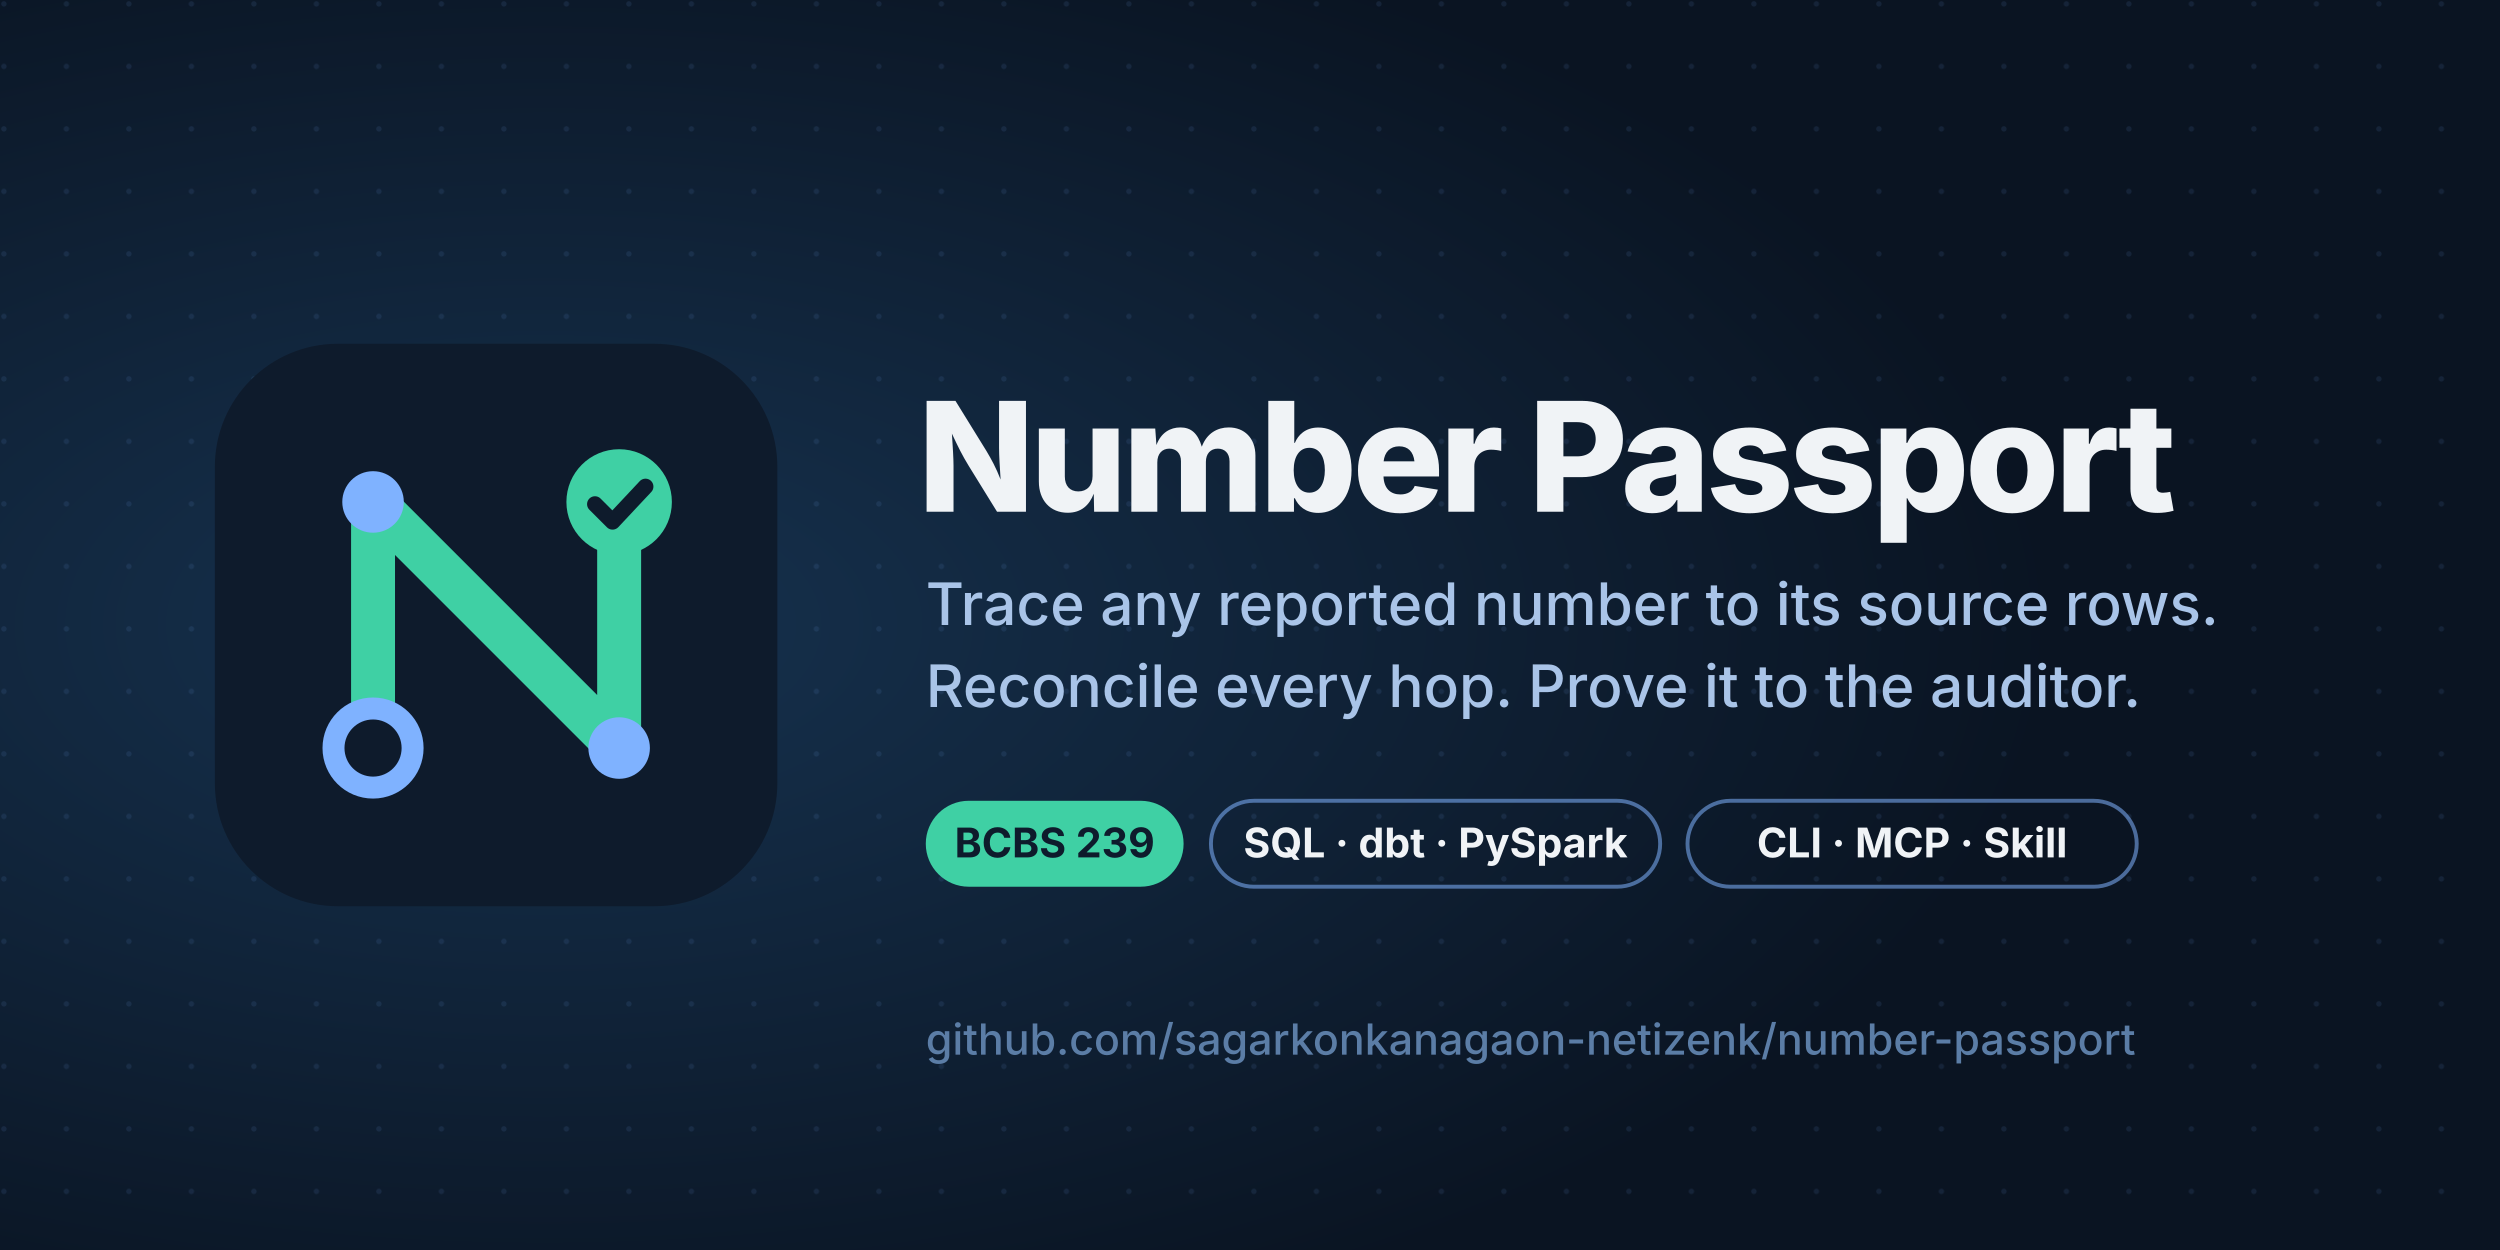
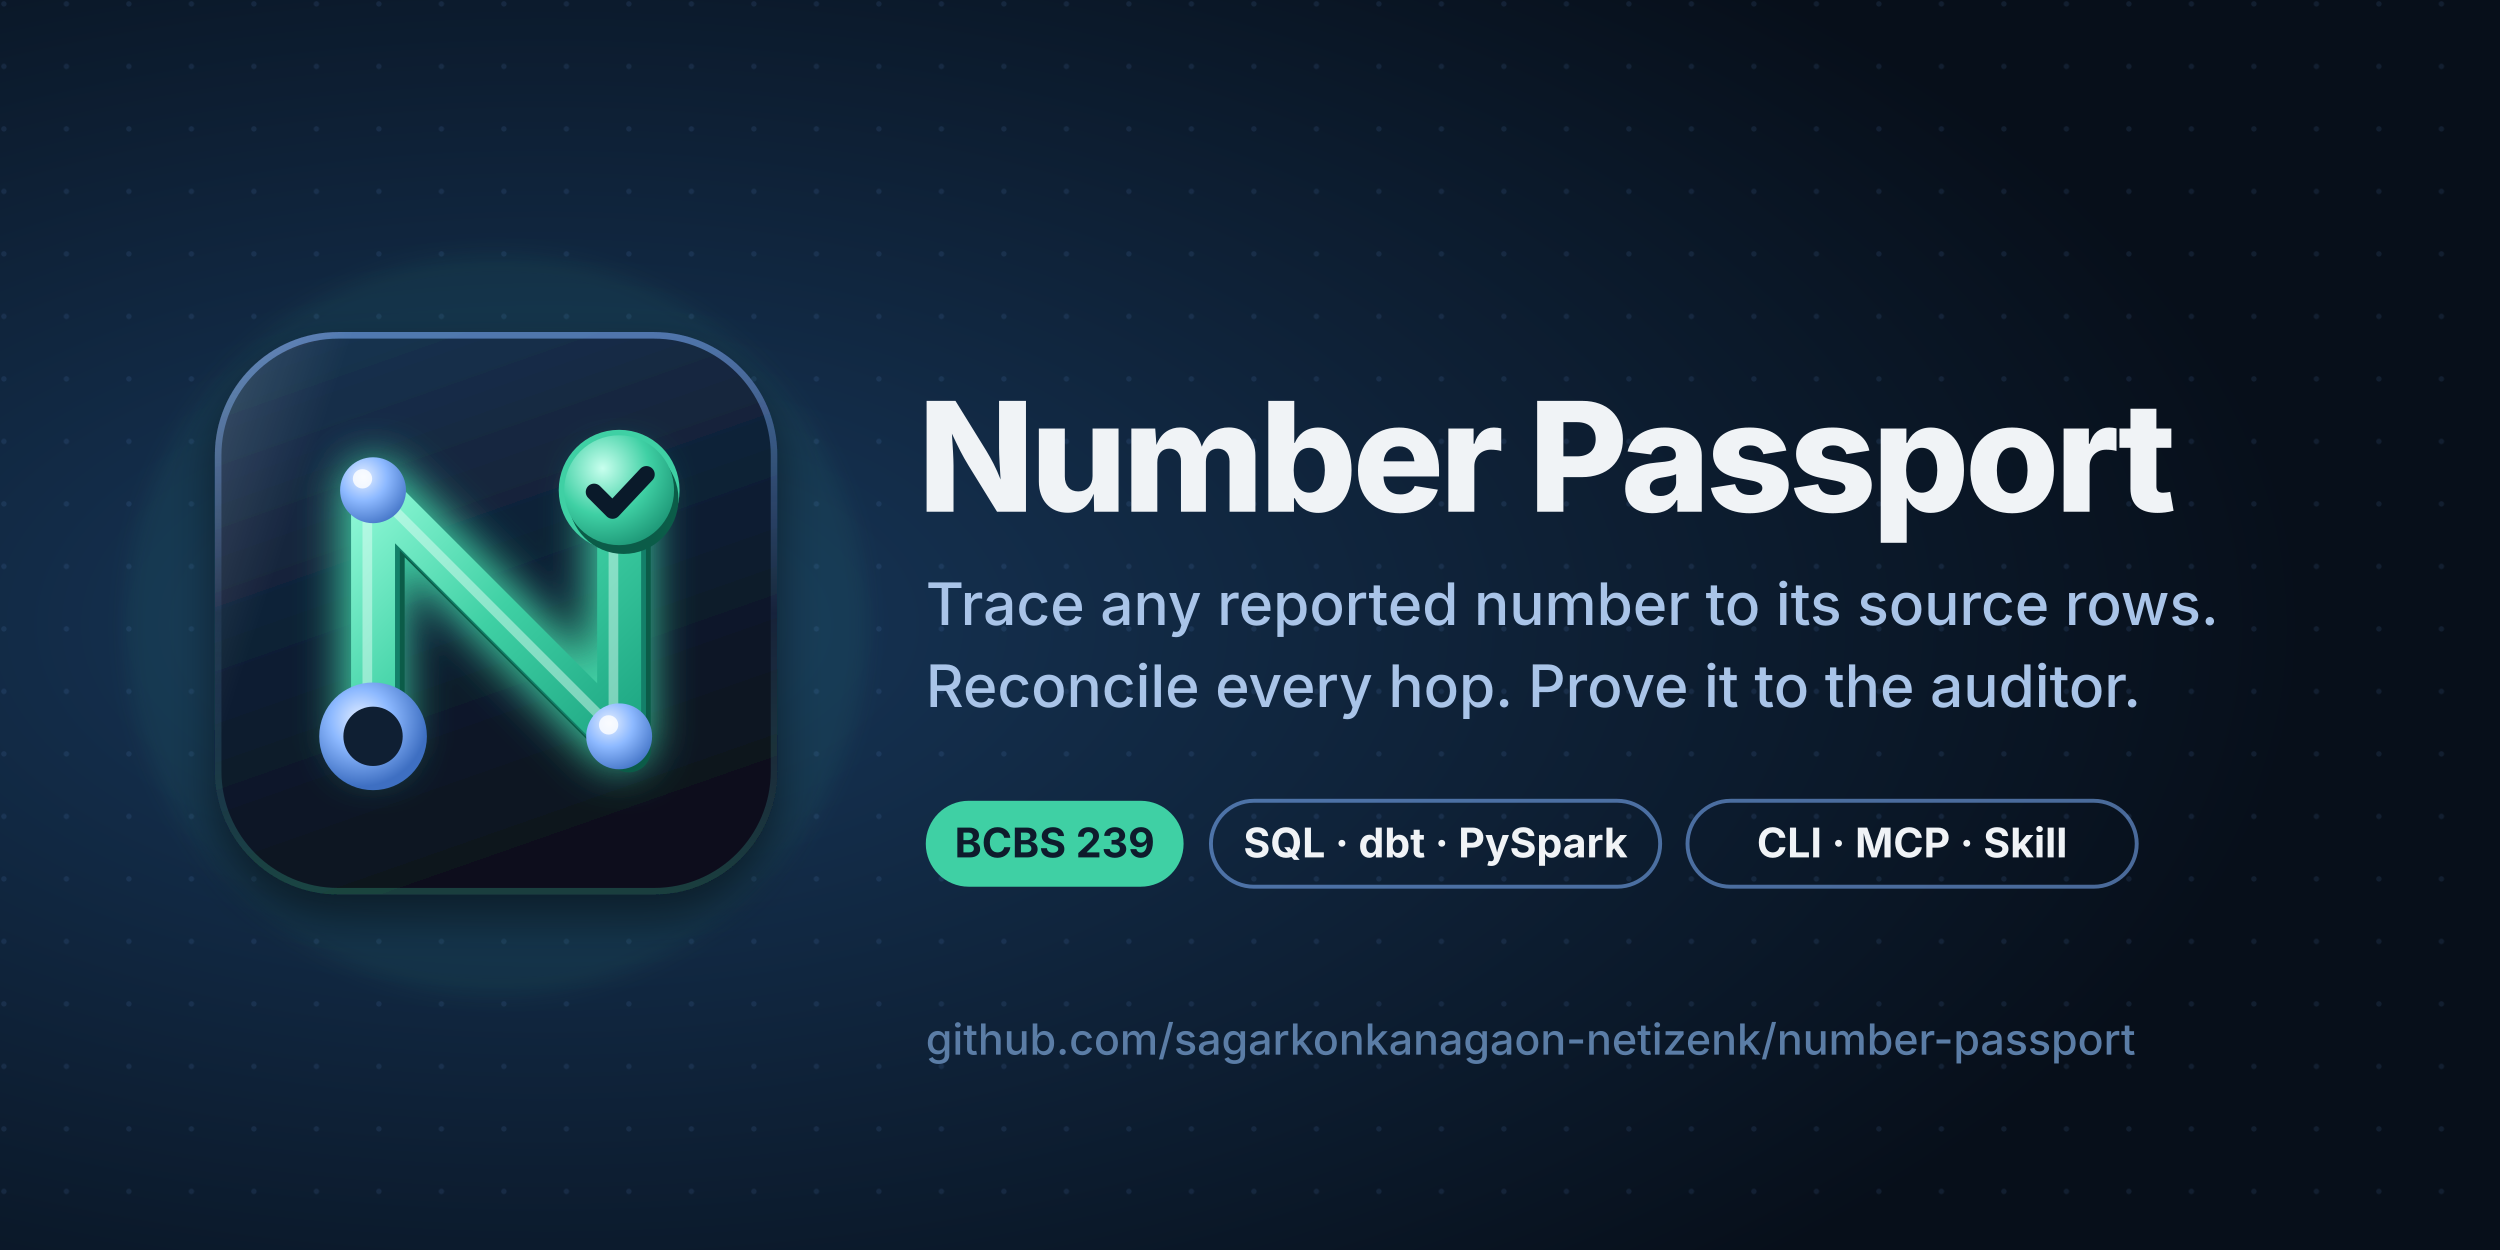
- <svg xmlns="http://www.w3.org/2000/svg" viewBox="0 0 1280 640" width="1280" height="640">
+ <svg xmlns="http://www.w3.org/2000/svg" viewBox="0 0 1280 640" width="1280" height="640" role="img" aria-labelledby="np-title">
+   <style>
+     .np-float { animation: np-float 6s ease-in-out infinite; transform-origin: 64px 64px; }
+     .np-pulse { stroke-dasharray: 26 400; stroke-dashoffset: 26; animation: np-run 4.2s cubic-bezier(.55,.05,.35,1) infinite; }
+     .np-glow  { animation: np-breathe 4.2s ease-in-out infinite; }
+     .np-n1 { animation: np-n1 4.2s ease-out infinite; transform-box: fill-box; transform-origin: center; }
+     .np-n2 { animation: np-n2 4.2s ease-out infinite; transform-box: fill-box; transform-origin: center; }
+     .np-n3 { animation: np-n3 4.2s ease-out infinite; transform-box: fill-box; transform-origin: center; }
+     .np-seal { animation: np-seal 4.2s cubic-bezier(.3,1.6,.5,1) infinite; transform-box: fill-box; transform-origin: center; }
+     .np-ring { animation: np-ring 4.2s ease-out infinite; transform-box: fill-box; transform-origin: center; }
+     .np-sheen { animation: np-sheen 6s ease-in-out infinite; }
+     @keyframes np-float { 0%,100% { transform: translateY(0) } 50% { transform: translateY(-2.2px) } }
+     @keyframes np-run { 0% { stroke-dashoffset: 26 } 62% { stroke-dashoffset: -191 } 100% { stroke-dashoffset: -191 } }
+     @keyframes np-breathe { 0%,100% { opacity: .45 } 66% { opacity: .95 } }
+     @keyframes np-n1 { 0%,4% { transform: scale(1.35); filter: brightness(1.7) } 20%,100% { transform: scale(1); filter: none } }
+     @keyframes np-n2 { 0%,16% { transform: scale(1) } 22% { transform: scale(1.4); filter: brightness(1.7) } 36%,100% { transform: scale(1); filter: none } }
+     @keyframes np-n3 { 0%,40% { transform: scale(1) } 46% { transform: scale(1.4); filter: brightness(1.7) } 60%,100% { transform: scale(1); filter: none } }
+     @keyframes np-seal { 0%,58% { transform: scale(1) } 66% { transform: scale(1.28) } 74%,100% { transform: scale(1) } }
+     @keyframes np-ring { 0%,60% { transform: scale(1); opacity: 0 } 64% { opacity: .9 } 90%,100% { transform: scale(2.3); opacity: 0 } }
+     @keyframes np-sheen { 0%,55% { transform: translateX(-170px) } 85%,100% { transform: translateX(170px) } }
+     @media (prefers-reduced-motion: reduce) {
+       .np-float, .np-pulse, .np-glow, .np-n1, .np-n2, .np-n3, .np-seal, .np-ring, .np-sheen { animation: none; }
+       .np-pulse { stroke-dashoffset: -191; }
+     }
+   </style>
  <defs>
-     <radialGradient id="glow" cx="0.22" cy="0.5" r="0.6">
-       <stop offset="0" stop-color="#16324F" />
-       <stop offset="1" stop-color="#0A1422" />
+     <linearGradient id="np-tile" x1="0" y1="0" x2="0.35" y2="1">
+       <stop offset="0" stop-color="#1B3554" />
+       <stop offset="0.55" stop-color="#0F1F33" />
+       <stop offset="1" stop-color="#08111D" />
+     </linearGradient>
+     <linearGradient id="np-rim" x1="0" y1="0" x2="0" y2="1">
+       <stop offset="0" stop-color="#7FB2FF" stop-opacity=".55" />
+       <stop offset=".5" stop-color="#7FB2FF" stop-opacity=".08" />
+       <stop offset="1" stop-color="#3FD0A4" stop-opacity=".25" />
+     </linearGradient>
+     <linearGradient id="np-body" x1="0" y1="0" x2="1" y2="1">
+       <stop offset="0" stop-color="#8CF7D5" />
+       <stop offset="0.5" stop-color="#3FD0A4" />
+       <stop offset="1" stop-color="#1FA884" />
+     </linearGradient>
+     <radialGradient id="np-node" cx="0.35" cy="0.3" r="0.8">
+       <stop offset="0" stop-color="#E4EEFF" />
+       <stop offset="0.45" stop-color="#8DB9FF" />
+       <stop offset="1" stop-color="#3E6FC2" />
+     </radialGradient>
+     <radialGradient id="np-sealg" cx="0.35" cy="0.3" r="0.85">
+       <stop offset="0" stop-color="#C8FFEE" />
+       <stop offset="0.5" stop-color="#3FD0A4" />
+       <stop offset="1" stop-color="#14876A" />
+     </radialGradient>
+     <linearGradient id="np-sheen-g" x1="0" y1="0" x2="1" y2="0">
+       <stop offset="0" stop-color="#fff" stop-opacity="0" />
+       <stop offset="0.5" stop-color="#fff" stop-opacity=".16" />
+       <stop offset="1" stop-color="#fff" stop-opacity="0" />
+     </linearGradient>
+     <filter id="np-blur" x="-50%" y="-50%" width="200%" height="200%">
+       <feGaussianBlur stdDeviation="5" />
+     </filter>
+     <filter id="np-blur-s" x="-50%" y="-50%" width="200%" height="200%">
+       <feGaussianBlur stdDeviation="2.2" />
+     </filter>
+     <filter id="np-shadow" x="-30%" y="-30%" width="160%" height="170%">
+       <feDropShadow dx="0" dy="5" stdDeviation="5" flood-color="#000" flood-opacity=".45" />
+     </filter>
+     <clipPath id="np-clip">
+       <rect x="0" y="0" width="128" height="128" rx="28" />
+     </clipPath>
+   </defs>
+   <defs>
+     <radialGradient id="bg" cx="0.22" cy="0.5" r="0.7">
+       <stop offset="0" stop-color="#17375A" />
+       <stop offset="1" stop-color="#070F1A" />
    </radialGradient>
    <pattern id="dots" width="32" height="32" patternUnits="userSpaceOnUse">
      <circle cx="2" cy="2" r="1.4" fill="#7FB2FF" fill-opacity=".10" />
    </pattern>
  </defs>
-   <rect width="1280" height="640" fill="url(#glow)" />
+   <rect width="1280" height="640" fill="url(#bg)" />
  <rect width="1280" height="640" fill="url(#dots)" />
-   <g transform="translate(110 176) scale(2.25)">
-     <rect width="128" height="128" rx="28" fill="#0E1B2C" />
-     <path d="M36 92 V36 L92 92 V36" fill="none" stroke="#3FD0A4" stroke-width="10" stroke-linecap="round" stroke-linejoin="round" />
-     <circle cx="36" cy="92" r="9" fill="#0E1B2C" stroke="#7FB2FF" stroke-width="5" />
-     <circle cx="36" cy="36" r="7" fill="#7FB2FF" />
-     <circle cx="92" cy="92" r="7" fill="#7FB2FF" />
-     <circle cx="92" cy="36" r="12" fill="#3FD0A4" />
-     <path d="M86.5 36.5 L90.5 40.5 L98 32.5" fill="none" stroke="#0E1B2C" stroke-width="3.6" stroke-linecap="round" stroke-linejoin="round" />
+   <circle cx="254" cy="320" r="190" fill="#3FD0A4" opacity=".07" filter="url(#np-blur)" />
+   <g transform="translate(110 170) scale(2.25)">
+     <g class="np-float">
+       <g filter="url(#np-shadow)">
+         <rect x="0" y="0" width="128" height="128" rx="28" fill="url(#np-tile)" />
+       </g>
+       <rect x="0.75" y="0.75" width="126.5" height="126.5" rx="27.3" fill="none" stroke="url(#np-rim)" stroke-width="1.5" />
+       <g clip-path="url(#np-clip)">
+         <rect class="np-sheen" x="-30" y="-20" width="60" height="170" fill="url(#np-sheen-g)" transform="rotate(18)" />
+       </g>
+       <path class="np-glow" d="M36 92 V36 L92 92 V36" fill="none" stroke="#3FD0A4" stroke-width="14" stroke-linecap="round" stroke-linejoin="round" filter="url(#np-blur)" />
+       <path d="M36 92 V36 L92 92 V36" transform="translate(2.2 3.2)" fill="none" stroke="#0B5C48" stroke-width="10" stroke-linecap="round" stroke-linejoin="round" />
+       <path d="M36 92 V36 L92 92 V36" transform="translate(1.1 1.6)" fill="none" stroke="#138069" stroke-width="10" stroke-linecap="round" stroke-linejoin="round" />
+       <path d="M36 92 V36 L92 92 V36" fill="none" stroke="url(#np-body)" stroke-width="10" stroke-linecap="round" stroke-linejoin="round" />
+       <path d="M36 92 V36 L92 92 V36" transform="translate(-1.3 -1.6)" fill="none" stroke="#E9FFF8" stroke-opacity=".45" stroke-width="2.2" stroke-linecap="round" stroke-linejoin="round" />
+       <path class="np-pulse" d="M36 92 V36 L92 92 V36" fill="none" stroke="#B9FFE9" stroke-width="12" stroke-linecap="round" stroke-linejoin="round" filter="url(#np-blur-s)" />
+       <path class="np-pulse" d="M36 92 V36 L92 92 V36" fill="none" stroke="#FFFFFF" stroke-width="4" stroke-linecap="round" stroke-linejoin="round" />
+       <g class="np-n1">
+         <circle cx="36" cy="92" r="9.5" fill="#0F1F33" stroke="url(#np-node)" stroke-width="5.5" />
+       </g>
+       <g class="np-n2">
+         <circle cx="36" cy="36" r="7.5" fill="url(#np-node)" />
+         <circle cx="33.6" cy="33.4" r="2.2" fill="#fff" opacity=".8" />
+       </g>
+       <g class="np-n3">
+         <circle cx="92" cy="92" r="7.5" fill="url(#np-node)" />
+         <circle cx="89.6" cy="89.4" r="2.2" fill="#fff" opacity=".8" />
+       </g>
+       <circle class="np-ring" cx="92" cy="36" r="12.5" fill="none" stroke="#3FD0A4" stroke-width="2.5" />
+       <g class="np-seal">
+         <circle cx="93" cy="38" r="12.5" fill="#0B5C48" />
+         <circle cx="92" cy="36" r="12.5" fill="url(#np-sealg)" />
+         <path d="M86.3 36.4 L90.5 40.6 L98.2 32.4" fill="none" stroke="#0A1A2A" stroke-width="3.8" stroke-linecap="round" stroke-linejoin="round" />
+       </g>
+     </g>
  </g>
  <g font-family="Inter, -apple-system, 'Segoe UI', Helvetica, Arial, sans-serif">
    <text x="470" y="262" font-size="78" font-weight="800" letter-spacing="-2.2" fill="#F0F3F6">Number Passport</text>
    <text x="474" y="320" font-size="30" font-weight="500" fill="#A9C4E8">Trace any reported number to its source rows.</text>
    <text x="474" y="362" font-size="30" font-weight="500" fill="#A9C4E8">Reconcile every hop. Prove it to the auditor.</text>
    <g font-size="21" font-weight="700">
      <rect x="474" y="410" width="132" height="44" rx="22" fill="#3FD0A4" />
      <text x="540" y="439" text-anchor="middle" fill="#0E1B2C">BCBS 239</text>
      <rect x="620" y="410" width="230" height="44" rx="22" fill="none" stroke="#7FB2FF" stroke-opacity=".55" stroke-width="2" />
      <text x="735" y="439" text-anchor="middle" fill="#F0F3F6">SQL · dbt · PySpark</text>
      <rect x="864" y="410" width="230" height="44" rx="22" fill="none" stroke="#7FB2FF" stroke-opacity=".55" stroke-width="2" />
      <text x="979" y="439" text-anchor="middle" fill="#F0F3F6">CLI · MCP · Skill</text>
    </g>
    <text x="474" y="540" font-size="22" font-weight="500" fill="#5B7DA6">github.com/sagarkonkanagaon-netizenk/number-passport</text>
  </g>
</svg>
